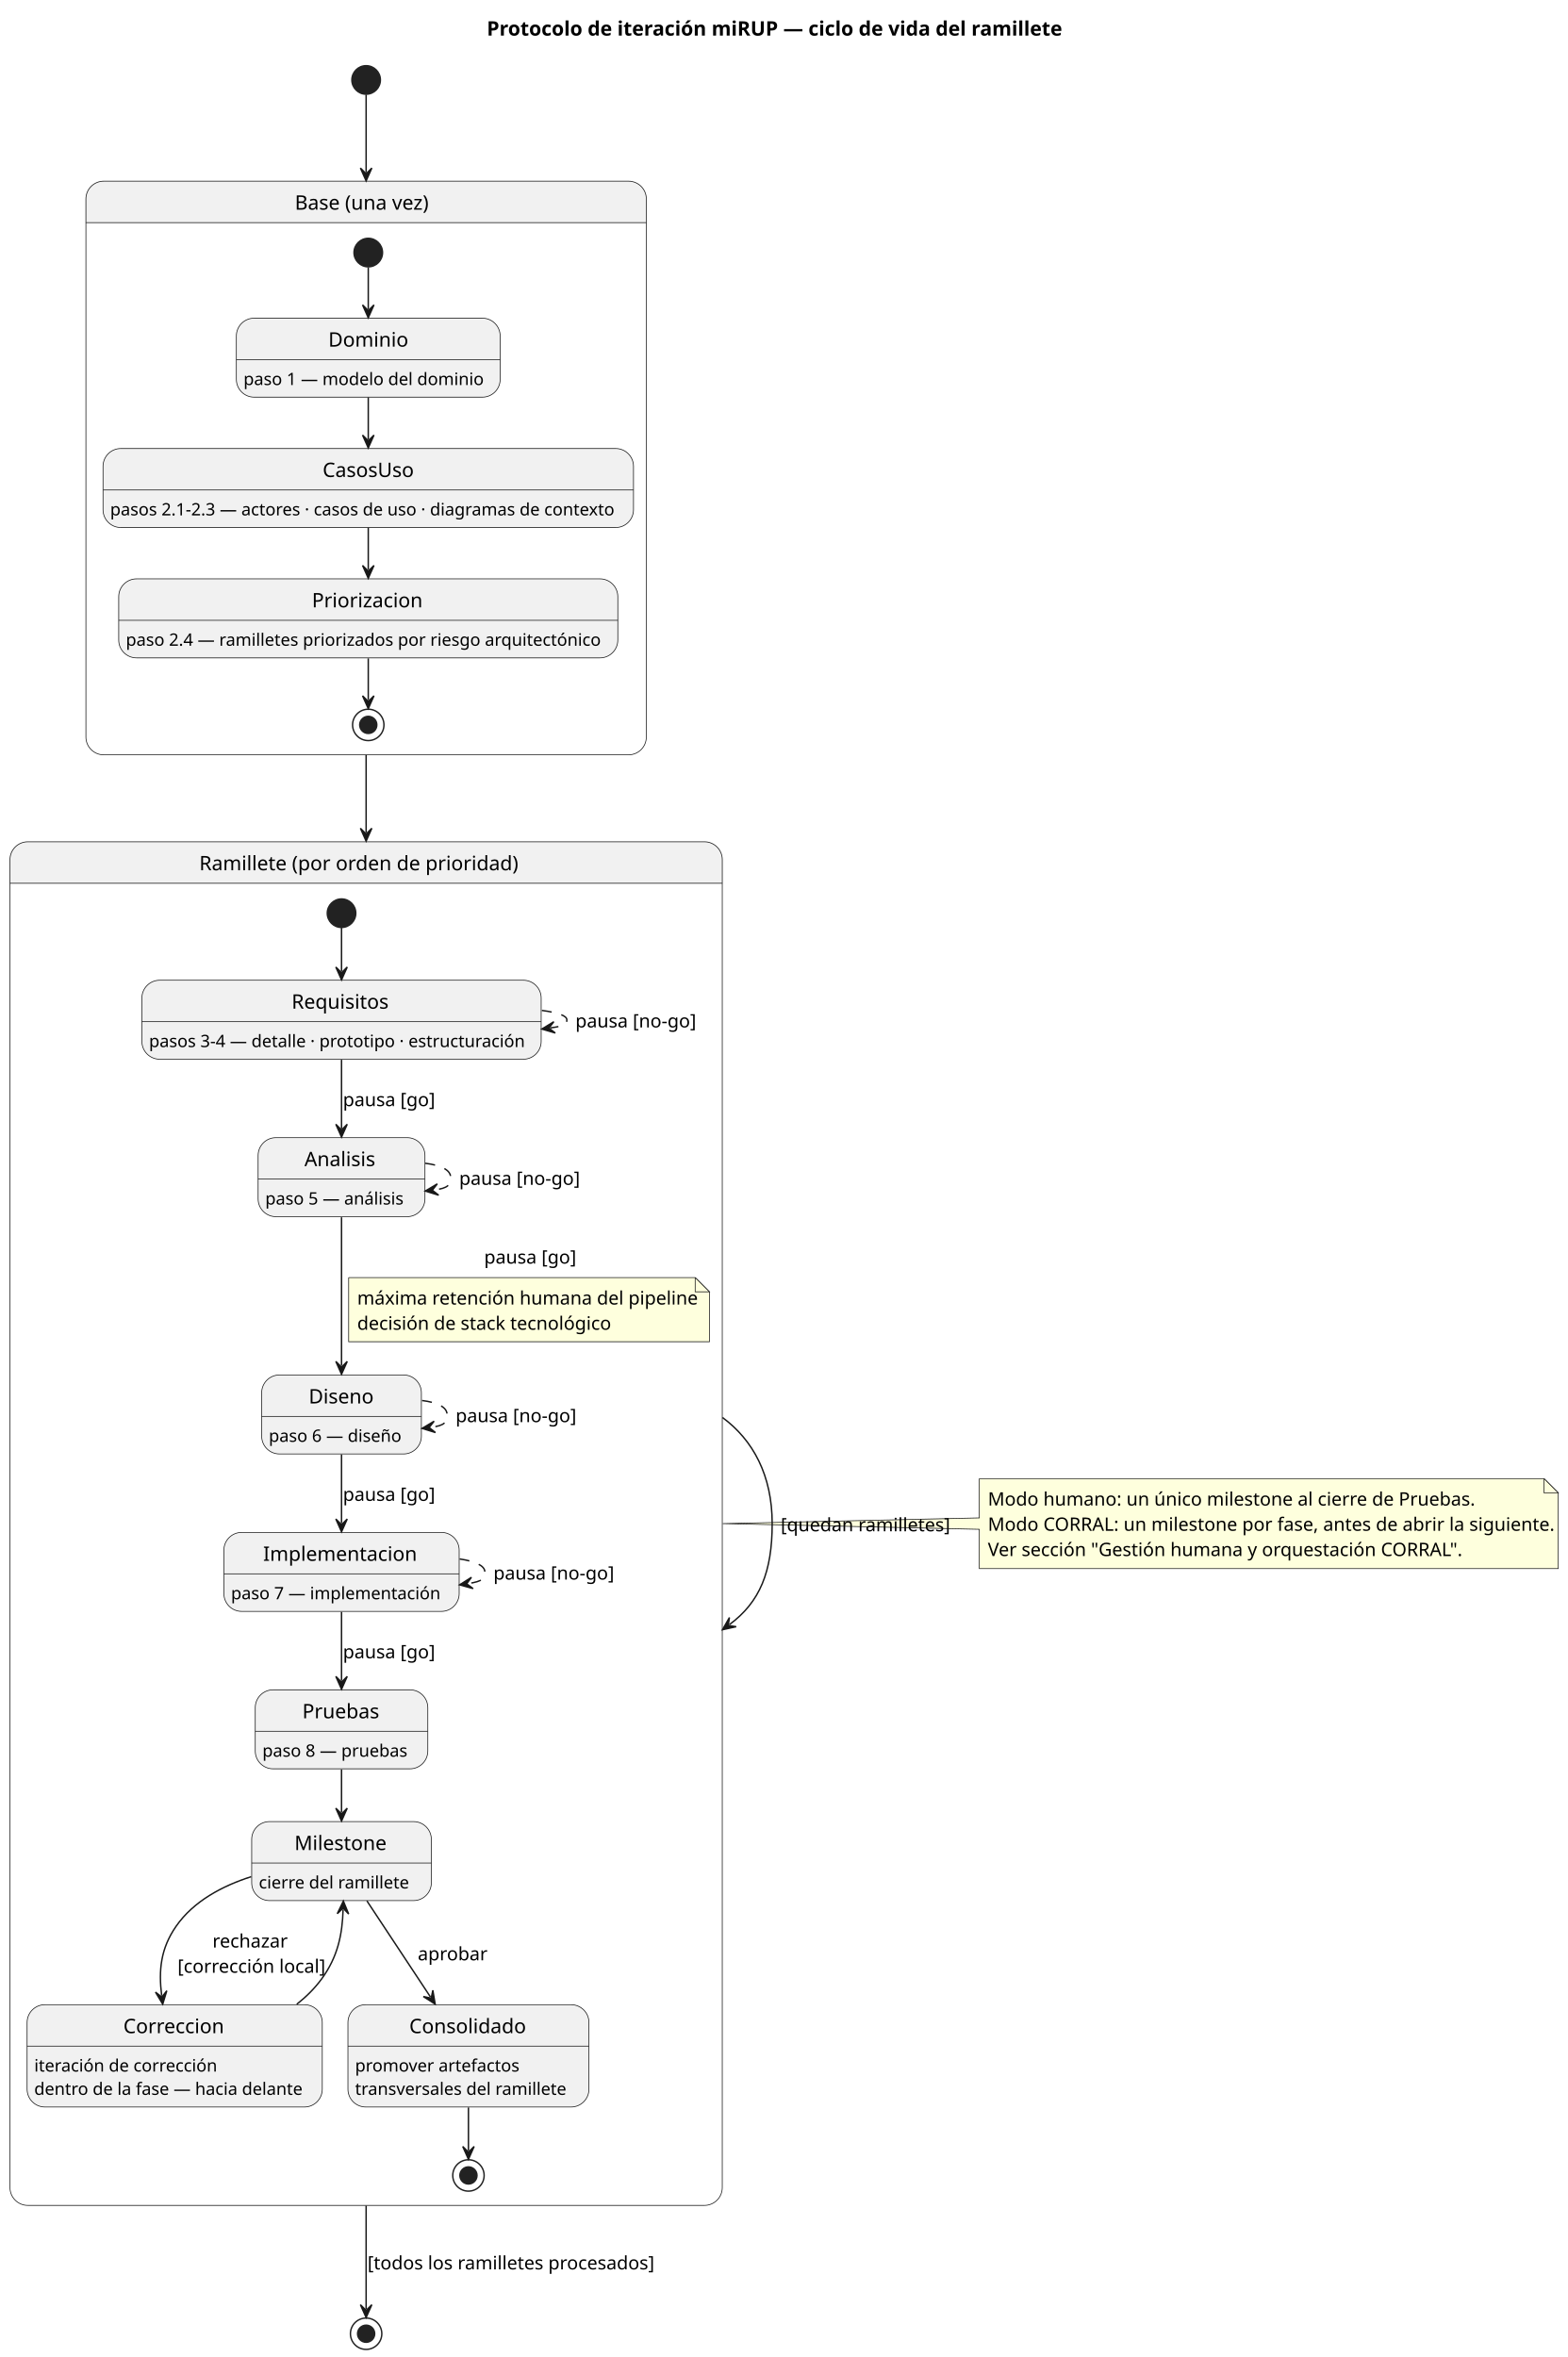
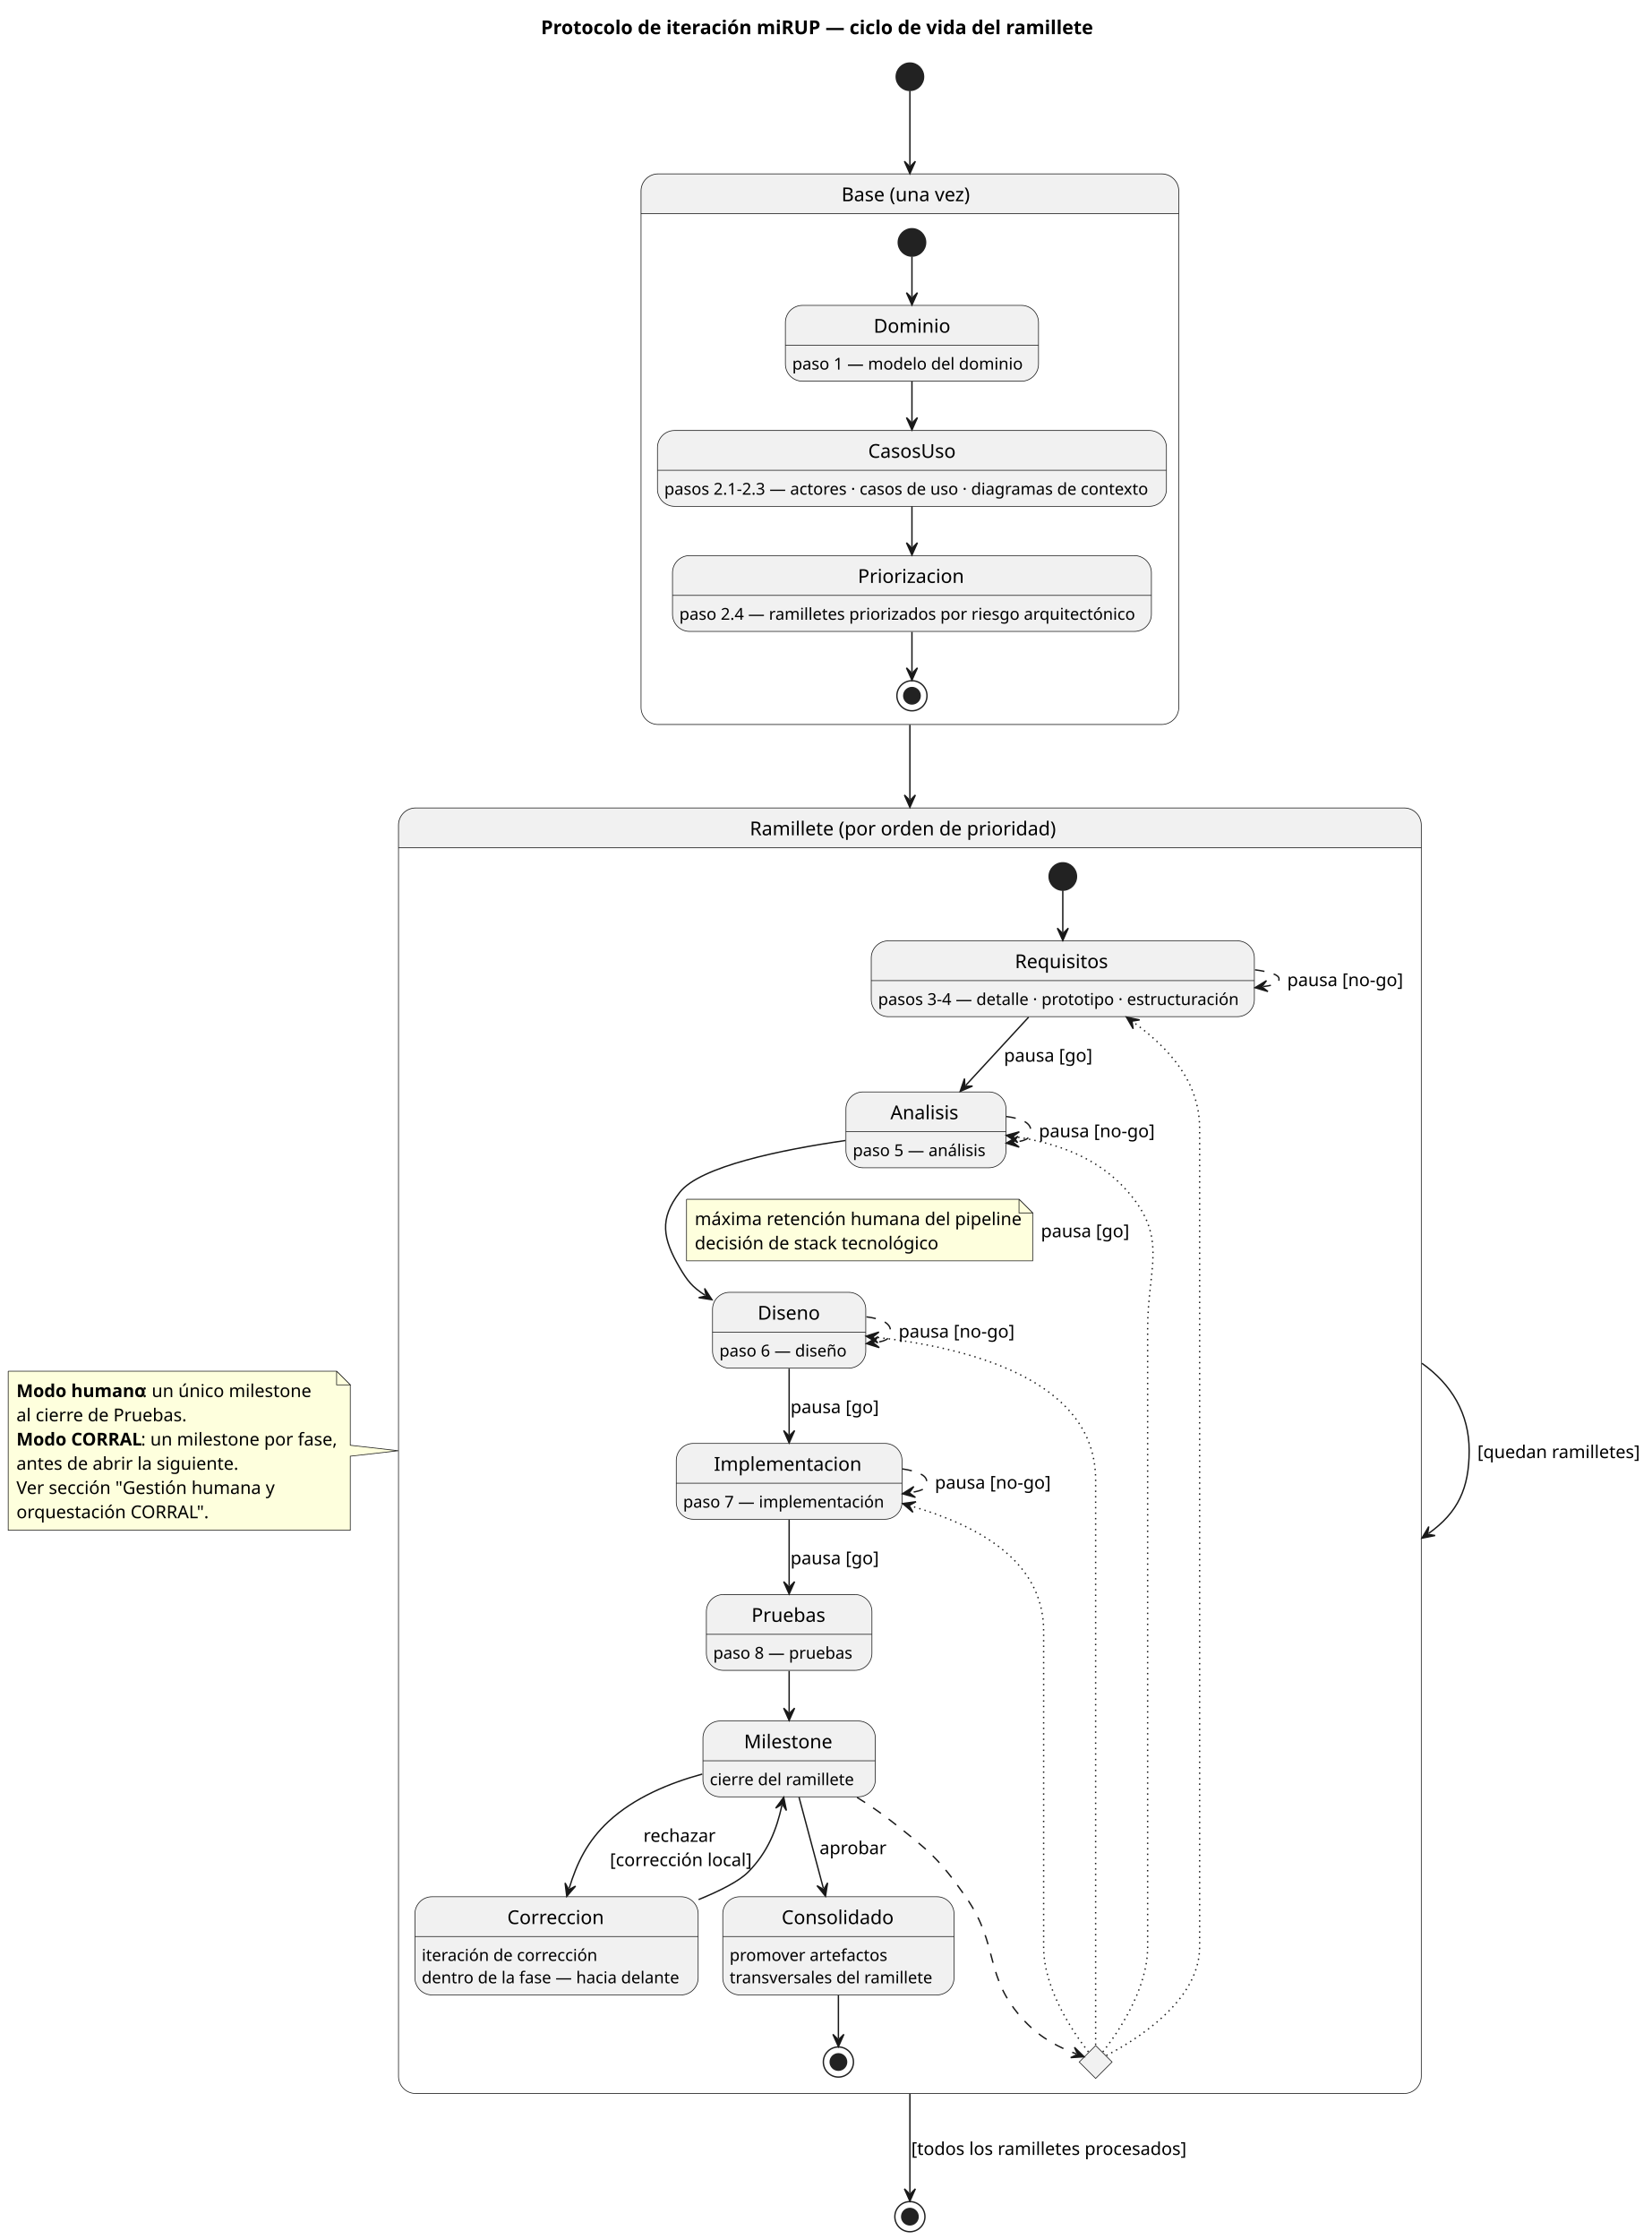
- <svg xmlns="http://www.w3.org/2000/svg" contentStyleType="text/css" height="1653px" preserveAspectRatio="none" style="width:1099px;height:1653px;background:#FFFFFF;" version="1.1" viewBox="0 0 1099 1653" width="1099px" zoomAndPan="magnify">
+ <svg xmlns="http://www.w3.org/2000/svg" contentStyleType="text/css" height="1636px" preserveAspectRatio="none" style="width:1207px;height:1636px;background:#FFFFFF;" version="1.1" viewBox="0 0 1207 1636" width="1207px" zoomAndPan="magnify">
  <defs />
  <g>
-     <text fill="#000000" font-family="sans-serif" font-size="14" font-weight="bold" lengthAdjust="spacing" textLength="403" x="341.375" y="24.966">Protocolo de iteración miRUP — ciclo de vida del ramillete</text>
-     <ellipse cx="256.75" cy="56.068" fill="#222222" rx="10" ry="10" style="stroke:#222222;stroke-width:1.0;" />
-     <path d="M72.75,127.068 L440.75,127.068 A12.5,12.5 0 0 1 453.25,139.568 L453.25,156.136 L60.25,156.136 L60.25,139.568 A12.5,12.5 0 0 1 72.75,127.068 " fill="#F1F1F1" style="stroke:#F1F1F1;stroke-width:1.0;" />
-     <rect fill="none" height="402.308" rx="12.5" ry="12.5" style="stroke:#181818;stroke-width:0.5;" width="393" x="60.25" y="127.068" />
-     <line style="stroke:#181818;stroke-width:0.5;" x1="60.25" x2="453.25" y1="156.136" y2="156.136" />
-     <text fill="#000000" font-family="sans-serif" font-size="14" lengthAdjust="spacing" textLength="100" x="206.75" y="147.034">Base  (una vez)</text>
-     <ellipse cx="258.25" cy="177.136" fill="#222222" rx="10" ry="10" style="stroke:#222222;stroke-width:1.0;" />
+     <text fill="#000000" font-family="sans-serif" font-size="14" font-weight="bold" lengthAdjust="spacing" textLength="403" x="395.375" y="24.966">Protocolo de iteración miRUP — ciclo de vida del ramillete</text>
+     <ellipse cx="665" cy="56.068" fill="#222222" rx="10" ry="10" style="stroke:#222222;stroke-width:1.0;" />
+     <path d="M481,127.068 L849,127.068 A12.5,12.5 0 0 1 861.5,139.568 L861.5,156.136 L468.5,156.136 L468.5,139.568 A12.5,12.5 0 0 1 481,127.068 " fill="#F1F1F1" style="stroke:#F1F1F1;stroke-width:1.0;" />
+     <rect fill="none" height="402.308" rx="12.5" ry="12.5" style="stroke:#181818;stroke-width:0.5;" width="393" x="468.5" y="127.068" />
+     <line style="stroke:#181818;stroke-width:0.5;" x1="468.5" x2="861.5" y1="156.136" y2="156.136" />
+     <text fill="#000000" font-family="sans-serif" font-size="14" lengthAdjust="spacing" textLength="100" x="615" y="147.034">Base  (una vez)</text>
+     <ellipse cx="666.5" cy="177.136" fill="#222222" rx="10" ry="10" style="stroke:#222222;stroke-width:1.0;" />
    <g id="Base.Dominio">
-       <rect fill="#F1F1F1" height="55.412" rx="12.5" ry="12.5" style="stroke:#181818;stroke-width:0.5;" width="185" x="165.75" y="223.136" />
-       <line style="stroke:#181818;stroke-width:0.5;" x1="165.75" x2="350.75" y1="252.204" y2="252.204" />
-       <text fill="#000000" font-family="sans-serif" font-size="14" lengthAdjust="spacing" textLength="56" x="230.25" y="243.102">Dominio</text>
-       <text fill="#000000" font-family="sans-serif" font-size="12" lengthAdjust="spacing" textLength="165" x="170.75" y="270.032">paso 1 — modelo del dominio</text>
+       <rect fill="#F1F1F1" height="55.412" rx="12.5" ry="12.5" style="stroke:#181818;stroke-width:0.5;" width="185" x="574" y="223.136" />
+       <line style="stroke:#181818;stroke-width:0.5;" x1="574" x2="759" y1="252.204" y2="252.204" />
+       <text fill="#000000" font-family="sans-serif" font-size="14" lengthAdjust="spacing" textLength="56" x="638.5" y="243.102">Dominio</text>
+       <text fill="#000000" font-family="sans-serif" font-size="12" lengthAdjust="spacing" textLength="165" x="579" y="270.032">paso 1 — modelo del dominio</text>
    </g>
    <g id="Base.CasosUso">
-       <rect fill="#F1F1F1" height="55.412" rx="12.5" ry="12.5" style="stroke:#181818;stroke-width:0.5;" width="372" x="72.25" y="314.556" />
-       <line style="stroke:#181818;stroke-width:0.5;" x1="72.25" x2="444.25" y1="343.624" y2="343.624" />
-       <text fill="#000000" font-family="sans-serif" font-size="14" lengthAdjust="spacing" textLength="64" x="226.25" y="334.522">CasosUso</text>
-       <text fill="#000000" font-family="sans-serif" font-size="12" lengthAdjust="spacing" textLength="352" x="77.25" y="361.452">pasos 2.1-2.3 — actores · casos de uso · diagramas de contexto</text>
+       <rect fill="#F1F1F1" height="55.412" rx="12.5" ry="12.5" style="stroke:#181818;stroke-width:0.5;" width="372" x="480.5" y="314.556" />
+       <line style="stroke:#181818;stroke-width:0.5;" x1="480.5" x2="852.5" y1="343.624" y2="343.624" />
+       <text fill="#000000" font-family="sans-serif" font-size="14" lengthAdjust="spacing" textLength="64" x="634.5" y="334.522">CasosUso</text>
+       <text fill="#000000" font-family="sans-serif" font-size="12" lengthAdjust="spacing" textLength="352" x="485.5" y="361.452">pasos 2.1-2.3 — actores · casos de uso · diagramas de contexto</text>
    </g>
    <g id="Base.Priorizacion">
-       <rect fill="#F1F1F1" height="55.412" rx="12.5" ry="12.5" style="stroke:#181818;stroke-width:0.5;" width="350" x="83.25" y="405.966" />
-       <line style="stroke:#181818;stroke-width:0.5;" x1="83.25" x2="433.25" y1="435.034" y2="435.034" />
-       <text fill="#000000" font-family="sans-serif" font-size="14" lengthAdjust="spacing" textLength="79" x="218.75" y="425.932">Priorizacion</text>
-       <text fill="#000000" font-family="sans-serif" font-size="12" lengthAdjust="spacing" textLength="330" x="88.25" y="452.862">paso 2.4 — ramilletes priorizados por riesgo arquitectónico</text>
-     </g>
-     <ellipse cx="258.25" cy="508.376" fill="none" rx="11" ry="11" style="stroke:#222222;stroke-width:1.0;" />
-     <ellipse cx="258.25" cy="508.376" fill="#222222" rx="6" ry="6" style="stroke:#222222;stroke-width:1.0;" />
+       <rect fill="#F1F1F1" height="55.412" rx="12.5" ry="12.5" style="stroke:#181818;stroke-width:0.5;" width="350" x="491.5" y="405.966" />
+       <line style="stroke:#181818;stroke-width:0.5;" x1="491.5" x2="841.5" y1="435.034" y2="435.034" />
+       <text fill="#000000" font-family="sans-serif" font-size="14" lengthAdjust="spacing" textLength="79" x="627" y="425.932">Priorizacion</text>
+       <text fill="#000000" font-family="sans-serif" font-size="12" lengthAdjust="spacing" textLength="330" x="496.5" y="452.862">paso 2.4 — ramilletes priorizados por riesgo arquitectónico</text>
+     </g>
+     <ellipse cx="666.5" cy="508.376" fill="none" rx="11" ry="11" style="stroke:#222222;stroke-width:1.0;" />
+     <ellipse cx="666.5" cy="508.376" fill="#222222" rx="6" ry="6" style="stroke:#222222;stroke-width:1.0;" />
    <g id="link_*start*Base_Dominio">
-       <path d="M258.25,187.516 C258.25,196.476 258.25,204.416 258.25,216.846 " fill="none" id="*start*Base-to-Dominio" style="stroke:#181818;stroke-width:1.0;" />
-       <polygon fill="#181818" points="258.25,222.846,262.25,213.846,258.25,217.846,254.25,213.846,258.25,222.846" style="stroke:#181818;stroke-width:1.0;" />
+       <path d="M666.5,187.516 C666.5,196.476 666.5,204.416 666.5,216.846 " fill="none" id="*start*Base-to-Dominio" style="stroke:#181818;stroke-width:1.0;" />
+       <polygon fill="#181818" points="666.5,222.846,670.5,213.846,666.5,217.846,662.5,213.846,666.5,222.846" style="stroke:#181818;stroke-width:1.0;" />
    </g>
    <g id="link_Dominio_CasosUso">
-       <path d="M258.25,278.676 C258.25,289.886 258.25,296.896 258.25,308.146 " fill="none" id="Dominio-to-CasosUso" style="stroke:#181818;stroke-width:1.0;" />
-       <polygon fill="#181818" points="258.25,314.146,262.25,305.146,258.25,309.146,254.25,305.146,258.25,314.146" style="stroke:#181818;stroke-width:1.0;" />
+       <path d="M666.5,278.676 C666.5,289.886 666.5,296.896 666.5,308.146 " fill="none" id="Dominio-to-CasosUso" style="stroke:#181818;stroke-width:1.0;" />
+       <polygon fill="#181818" points="666.5,314.146,670.5,305.146,666.5,309.146,662.5,305.146,666.5,314.146" style="stroke:#181818;stroke-width:1.0;" />
    </g>
    <g id="link_CasosUso_Priorizacion">
-       <path d="M258.25,370.086 C258.25,381.296 258.25,388.306 258.25,399.556 " fill="none" id="CasosUso-to-Priorizacion" style="stroke:#181818;stroke-width:1.0;" />
-       <polygon fill="#181818" points="258.25,405.556,262.25,396.556,258.25,400.556,254.25,396.556,258.25,405.556" style="stroke:#181818;stroke-width:1.0;" />
+       <path d="M666.5,370.086 C666.5,381.296 666.5,388.306 666.5,399.556 " fill="none" id="CasosUso-to-Priorizacion" style="stroke:#181818;stroke-width:1.0;" />
+       <polygon fill="#181818" points="666.5,405.556,670.5,396.556,666.5,400.556,662.5,396.556,666.5,405.556" style="stroke:#181818;stroke-width:1.0;" />
    </g>
    <g id="link_Priorizacion_*end*Base">
-       <path d="M258.25,461.746 C258.25,474.016 258.25,481.806 258.25,490.976 " fill="none" id="Priorizacion-to-*end*Base" style="stroke:#181818;stroke-width:1.0;" />
-       <polygon fill="#181818" points="258.25,496.976,262.25,487.976,258.25,491.976,254.25,487.976,258.25,496.976" style="stroke:#181818;stroke-width:1.0;" />
-     </g>
-     <path d="M19.5,590.378 L494,590.378 A12.5,12.5 0 0 1 506.5,602.878 L506.5,619.446 L7,619.446 L7,602.878 A12.5,12.5 0 0 1 19.5,590.378 " fill="#F1F1F1" style="stroke:#F1F1F1;stroke-width:1.0;" />
-     <rect fill="none" height="956.298" rx="12.5" ry="12.5" style="stroke:#181818;stroke-width:0.5;" width="499.5" x="7" y="590.378" />
-     <line style="stroke:#181818;stroke-width:0.5;" x1="7" x2="506.5" y1="619.446" y2="619.446" />
-     <text fill="#000000" font-family="sans-serif" font-size="14" lengthAdjust="spacing" textLength="234" x="139.75" y="610.344">Ramillete  (por orden de prioridad)</text>
-     <ellipse cx="239.5" cy="640.446" fill="#222222" rx="10" ry="10" style="stroke:#222222;stroke-width:1.0;" />
+       <path d="M666.5,461.746 C666.5,474.016 666.5,481.806 666.5,490.976 " fill="none" id="Priorizacion-to-*end*Base" style="stroke:#181818;stroke-width:1.0;" />
+       <polygon fill="#181818" points="666.5,496.976,670.5,487.976,666.5,491.976,662.5,487.976,666.5,496.976" style="stroke:#181818;stroke-width:1.0;" />
+     </g>
+     <path d="M303.75,590.378 L1026.25,590.378 A12.5,12.5 0 0 1 1038.75,602.878 L1038.75,619.446 L291.25,619.446 L291.25,602.878 A12.5,12.5 0 0 1 303.75,590.378 " fill="#F1F1F1" style="stroke:#F1F1F1;stroke-width:1.0;" />
+     <rect fill="none" height="939.298" rx="12.5" ry="12.5" style="stroke:#181818;stroke-width:0.5;" width="747.5" x="291.25" y="590.378" />
+     <line style="stroke:#181818;stroke-width:0.5;" x1="291.25" x2="1038.75" y1="619.446" y2="619.446" />
+     <text fill="#000000" font-family="sans-serif" font-size="14" lengthAdjust="spacing" textLength="234" x="548" y="610.344">Ramillete  (por orden de prioridad)</text>
+     <ellipse cx="776.75" cy="640.446" fill="#222222" rx="10" ry="10" style="stroke:#222222;stroke-width:1.0;" />
    <g id="Ramillete.Requisitos">
-       <rect fill="#F1F1F1" height="55.412" rx="12.5" ry="12.5" style="stroke:#181818;stroke-width:0.5;" width="280" x="99.5" y="687.446" />
-       <line style="stroke:#181818;stroke-width:0.5;" x1="99.5" x2="379.5" y1="716.514" y2="716.514" />
-       <text fill="#000000" font-family="sans-serif" font-size="14" lengthAdjust="spacing" textLength="70" x="204.5" y="707.412">Requisitos</text>
-       <text fill="#000000" font-family="sans-serif" font-size="12" lengthAdjust="spacing" textLength="260" x="104.5" y="734.342">pasos 3-4 — detalle · prototipo · estructuración</text>
+       <rect fill="#F1F1F1" height="55.412" rx="12.5" ry="12.5" style="stroke:#181818;stroke-width:0.5;" width="280" x="636.75" y="687.446" />
+       <line style="stroke:#181818;stroke-width:0.5;" x1="636.75" x2="916.75" y1="716.514" y2="716.514" />
+       <text fill="#000000" font-family="sans-serif" font-size="14" lengthAdjust="spacing" textLength="70" x="741.75" y="707.412">Requisitos</text>
+       <text fill="#000000" font-family="sans-serif" font-size="12" lengthAdjust="spacing" textLength="260" x="641.75" y="734.342">pasos 3-4 — detalle · prototipo · estructuración</text>
    </g>
    <g id="Ramillete.Analisis">
-       <rect fill="#F1F1F1" height="55.412" rx="12.5" ry="12.5" style="stroke:#181818;stroke-width:0.5;" width="117" x="181" y="797.856" />
-       <line style="stroke:#181818;stroke-width:0.5;" x1="181" x2="298" y1="826.924" y2="826.924" />
-       <text fill="#000000" font-family="sans-serif" font-size="14" lengthAdjust="spacing" textLength="52" x="213.5" y="817.822">Analisis</text>
-       <text fill="#000000" font-family="sans-serif" font-size="12" lengthAdjust="spacing" textLength="97" x="186" y="844.752">paso 5 — análisis</text>
+       <rect fill="#F1F1F1" height="55.412" rx="12.5" ry="12.5" style="stroke:#181818;stroke-width:0.5;" width="117" x="618.25" y="797.856" />
+       <line style="stroke:#181818;stroke-width:0.5;" x1="618.25" x2="735.25" y1="826.924" y2="826.924" />
+       <text fill="#000000" font-family="sans-serif" font-size="14" lengthAdjust="spacing" textLength="52" x="650.75" y="817.822">Analisis</text>
+       <text fill="#000000" font-family="sans-serif" font-size="12" lengthAdjust="spacing" textLength="97" x="623.25" y="844.752">paso 5 — análisis</text>
    </g>
    <g id="Ramillete.Diseno">
-       <rect fill="#F1F1F1" height="55.412" rx="12.5" ry="12.5" style="stroke:#181818;stroke-width:0.5;" width="112" x="183.5" y="964.276" />
-       <line style="stroke:#181818;stroke-width:0.5;" x1="183.5" x2="295.5" y1="993.344" y2="993.344" />
-       <text fill="#000000" font-family="sans-serif" font-size="14" lengthAdjust="spacing" textLength="46" x="216.5" y="984.242">Diseno</text>
-       <text fill="#000000" font-family="sans-serif" font-size="12" lengthAdjust="spacing" textLength="92" x="188.5" y="1011.172">paso 6 — diseño</text>
+       <rect fill="#F1F1F1" height="55.412" rx="12.5" ry="12.5" style="stroke:#181818;stroke-width:0.5;" width="112" x="520.75" y="944.276" />
+       <line style="stroke:#181818;stroke-width:0.5;" x1="520.75" x2="632.75" y1="973.344" y2="973.344" />
+       <text fill="#000000" font-family="sans-serif" font-size="14" lengthAdjust="spacing" textLength="46" x="553.75" y="964.242">Diseno</text>
+       <text fill="#000000" font-family="sans-serif" font-size="12" lengthAdjust="spacing" textLength="92" x="525.75" y="991.172">paso 6 — diseño</text>
    </g>
    <g id="Ramillete.Implementacion">
-       <rect fill="#F1F1F1" height="55.412" rx="12.5" ry="12.5" style="stroke:#181818;stroke-width:0.5;" width="165" x="157" y="1074.686" />
-       <line style="stroke:#181818;stroke-width:0.5;" x1="157" x2="322" y1="1103.754" y2="1103.754" />
-       <text fill="#000000" font-family="sans-serif" font-size="14" lengthAdjust="spacing" textLength="110" x="184.5" y="1094.652">Implementacion</text>
-       <text fill="#000000" font-family="sans-serif" font-size="12" lengthAdjust="spacing" textLength="145" x="162" y="1121.582">paso 7 — implementación</text>
+       <rect fill="#F1F1F1" height="55.412" rx="12.5" ry="12.5" style="stroke:#181818;stroke-width:0.5;" width="165" x="494.25" y="1054.686" />
+       <line style="stroke:#181818;stroke-width:0.5;" x1="494.25" x2="659.25" y1="1083.754" y2="1083.754" />
+       <text fill="#000000" font-family="sans-serif" font-size="14" lengthAdjust="spacing" textLength="110" x="521.75" y="1074.652">Implementacion</text>
+       <text fill="#000000" font-family="sans-serif" font-size="12" lengthAdjust="spacing" textLength="145" x="499.25" y="1101.582">paso 7 — implementación</text>
    </g>
    <g id="Ramillete.Pruebas">
-       <rect fill="#F1F1F1" height="55.412" rx="12.5" ry="12.5" style="stroke:#181818;stroke-width:0.5;" width="121" x="179" y="1185.096" />
-       <line style="stroke:#181818;stroke-width:0.5;" x1="179" x2="300" y1="1214.164" y2="1214.164" />
-       <text fill="#000000" font-family="sans-serif" font-size="14" lengthAdjust="spacing" textLength="55" x="212" y="1205.062">Pruebas</text>
-       <text fill="#000000" font-family="sans-serif" font-size="12" lengthAdjust="spacing" textLength="101" x="184" y="1231.992">paso 8 — pruebas</text>
+       <rect fill="#F1F1F1" height="55.412" rx="12.5" ry="12.5" style="stroke:#181818;stroke-width:0.5;" width="121" x="516.25" y="1165.096" />
+       <line style="stroke:#181818;stroke-width:0.5;" x1="516.25" x2="637.25" y1="1194.164" y2="1194.164" />
+       <text fill="#000000" font-family="sans-serif" font-size="14" lengthAdjust="spacing" textLength="55" x="549.25" y="1185.062">Pruebas</text>
+       <text fill="#000000" font-family="sans-serif" font-size="12" lengthAdjust="spacing" textLength="101" x="521.25" y="1211.992">paso 8 — pruebas</text>
    </g>
    <g id="Ramillete.Milestone">
-       <rect fill="#F1F1F1" height="55.412" rx="12.5" ry="12.5" style="stroke:#181818;stroke-width:0.5;" width="126" x="176.5" y="1277.506" />
-       <line style="stroke:#181818;stroke-width:0.5;" x1="176.5" x2="302.5" y1="1306.574" y2="1306.574" />
-       <text fill="#000000" font-family="sans-serif" font-size="14" lengthAdjust="spacing" textLength="66" x="206.5" y="1297.472">Milestone</text>
-       <text fill="#000000" font-family="sans-serif" font-size="12" lengthAdjust="spacing" textLength="106" x="181.5" y="1324.402">cierre del ramillete</text>
+       <rect fill="#F1F1F1" height="55.412" rx="12.5" ry="12.5" style="stroke:#181818;stroke-width:0.5;" width="126" x="513.75" y="1257.506" />
+       <line style="stroke:#181818;stroke-width:0.5;" x1="513.75" x2="639.75" y1="1286.574" y2="1286.574" />
+       <text fill="#000000" font-family="sans-serif" font-size="14" lengthAdjust="spacing" textLength="66" x="543.75" y="1277.472">Milestone</text>
+       <text fill="#000000" font-family="sans-serif" font-size="12" lengthAdjust="spacing" textLength="106" x="518.75" y="1304.402">cierre del ramillete</text>
    </g>
    <g id="Ramillete.Correccion">
-       <rect fill="#F1F1F1" height="71.756" rx="12.5" ry="12.5" style="stroke:#181818;stroke-width:0.5;" width="207" x="19" y="1405.916" />
-       <line style="stroke:#181818;stroke-width:0.5;" x1="19" x2="226" y1="1434.984" y2="1434.984" />
-       <text fill="#000000" font-family="sans-serif" font-size="14" lengthAdjust="spacing" textLength="72" x="86.5" y="1425.882">Correccion</text>
-       <text fill="#000000" font-family="sans-serif" font-size="12" lengthAdjust="spacing" textLength="128" x="24" y="1452.812">iteración de corrección</text>
-       <text fill="#000000" font-family="sans-serif" font-size="12" lengthAdjust="spacing" textLength="187" x="24" y="1469.156">dentro de la fase — hacia delante</text>
+       <rect fill="#F1F1F1" height="71.756" rx="12.5" ry="12.5" style="stroke:#181818;stroke-width:0.5;" width="207" x="303.25" y="1385.916" />
+       <line style="stroke:#181818;stroke-width:0.5;" x1="303.25" x2="510.25" y1="1414.984" y2="1414.984" />
+       <text fill="#000000" font-family="sans-serif" font-size="14" lengthAdjust="spacing" textLength="72" x="370.75" y="1405.882">Correccion</text>
+       <text fill="#000000" font-family="sans-serif" font-size="12" lengthAdjust="spacing" textLength="128" x="308.25" y="1432.812">iteración de corrección</text>
+       <text fill="#000000" font-family="sans-serif" font-size="12" lengthAdjust="spacing" textLength="187" x="308.25" y="1449.156">dentro de la fase — hacia delante</text>
    </g>
    <g id="Ramillete.Consolidado">
-       <rect fill="#F1F1F1" height="71.756" rx="12.5" ry="12.5" style="stroke:#181818;stroke-width:0.5;" width="169" x="244" y="1405.916" />
-       <line style="stroke:#181818;stroke-width:0.5;" x1="244" x2="413" y1="1434.984" y2="1434.984" />
-       <text fill="#000000" font-family="sans-serif" font-size="14" lengthAdjust="spacing" textLength="83" x="287" y="1425.882">Consolidado</text>
-       <text fill="#000000" font-family="sans-serif" font-size="12" lengthAdjust="spacing" textLength="115" x="249" y="1452.812">promover artefactos</text>
-       <text fill="#000000" font-family="sans-serif" font-size="12" lengthAdjust="spacing" textLength="149" x="249" y="1469.156">transversales del ramillete</text>
-     </g>
-     <ellipse cx="328.5" cy="1525.676" fill="none" rx="11" ry="11" style="stroke:#222222;stroke-width:1.0;" />
-     <ellipse cx="328.5" cy="1525.676" fill="#222222" rx="6" ry="6" style="stroke:#222222;stroke-width:1.0;" />
+       <rect fill="#F1F1F1" height="71.756" rx="12.5" ry="12.5" style="stroke:#181818;stroke-width:0.5;" width="169" x="528.25" y="1385.916" />
+       <line style="stroke:#181818;stroke-width:0.5;" x1="528.25" x2="697.25" y1="1414.984" y2="1414.984" />
+       <text fill="#000000" font-family="sans-serif" font-size="14" lengthAdjust="spacing" textLength="83" x="571.25" y="1405.882">Consolidado</text>
+       <text fill="#000000" font-family="sans-serif" font-size="12" lengthAdjust="spacing" textLength="115" x="533.25" y="1432.812">promover artefactos</text>
+       <text fill="#000000" font-family="sans-serif" font-size="12" lengthAdjust="spacing" textLength="149" x="533.25" y="1449.156">transversales del ramillete</text>
+     </g>
+     <ellipse cx="612.75" cy="1506.676" fill="none" rx="11" ry="11" style="stroke:#222222;stroke-width:1.0;" />
+     <ellipse cx="612.75" cy="1506.676" fill="#222222" rx="6" ry="6" style="stroke:#222222;stroke-width:1.0;" />
+     <g id="elem_Reset">
+       <polygon fill="#F1F1F1" points="800.75,1494.676,812.75,1506.676,800.75,1518.676,788.75,1506.676,800.75,1494.676" style="stroke:#181818;stroke-width:0.5;" />
+     </g>
    <g id="link_*start*Ramillete_Requisitos">
-       <path d="M239.5,650.656 C239.5,659.826 239.5,668.356 239.5,681.196 " fill="none" id="*start*Ramillete-to-Requisitos" style="stroke:#181818;stroke-width:1.0;" />
-       <polygon fill="#181818" points="239.5,687.196,243.5,678.196,239.5,682.196,235.5,678.196,239.5,687.196" style="stroke:#181818;stroke-width:1.0;" />
+       <path d="M776.75,650.656 C776.75,659.826 776.75,668.356 776.75,681.196 " fill="none" id="*start*Ramillete-to-Requisitos" style="stroke:#181818;stroke-width:1.0;" />
+       <polygon fill="#181818" points="776.75,687.196,780.75,678.196,776.75,682.196,772.75,678.196,776.75,687.196" style="stroke:#181818;stroke-width:1.0;" />
    </g>
    <g id="link_Requisitos_Requisitos">
-       <path d="M379.97,708.626 C390.81,710.066 397.5,712.246 397.5,715.156 C397.5,718.066 396.758,719.456 385.918,720.896 " fill="none" id="Requisitos-to-Requisitos" style="stroke:#181818;stroke-width:1.0;stroke-dasharray:7.0,7.0;" />
-       <polygon fill="#181818" points="379.97,721.686,389.418,724.466,384.926,721.027,388.365,716.535,379.97,721.686" style="stroke:#181818;stroke-width:1.0;" />
-       <text fill="#000000" font-family="sans-serif" font-size="13" lengthAdjust="spacing" textLength="83" x="403.5" y="720.553">pausa [no-go]</text>
+       <path d="M917.22,708.626 C928.06,710.066 934.75,712.246 934.75,715.156 C934.75,718.066 934.008,719.456 923.168,720.896 " fill="none" id="Requisitos-to-Requisitos" style="stroke:#181818;stroke-width:1.0;stroke-dasharray:7.0,7.0;" />
+       <polygon fill="#181818" points="917.22,721.686,926.668,724.466,922.177,721.027,925.615,716.535,917.22,721.686" style="stroke:#181818;stroke-width:1.0;" />
+       <text fill="#000000" font-family="sans-serif" font-size="13" lengthAdjust="spacing" textLength="83" x="940.75" y="720.553">pausa [no-go]</text>
    </g>
    <g id="link_Requisitos_Analisis">
-       <path d="M239.5,743.226 C239.5,759.786 239.5,774.896 239.5,791.456 " fill="none" id="Requisitos-to-Analisis" style="stroke:#181818;stroke-width:1.0;" />
-       <polygon fill="#181818" points="239.5,797.456,243.5,788.456,239.5,792.456,235.5,788.456,239.5,797.456" style="stroke:#181818;stroke-width:1.0;" />
-       <text fill="#000000" font-family="sans-serif" font-size="13" lengthAdjust="spacing" textLength="63" x="240.5" y="775.753">pausa [go]</text>
+       <path d="M751.77,743.226 C736.5,759.786 721.099,776.486 705.819,793.046 " fill="none" id="Requisitos-to-Analisis" style="stroke:#181818;stroke-width:1.0;" />
+       <polygon fill="#181818" points="701.75,797.456,710.793,793.554,705.141,793.781,704.913,788.129,701.75,797.456" style="stroke:#181818;stroke-width:1.0;" />
+       <text fill="#000000" font-family="sans-serif" font-size="13" lengthAdjust="spacing" textLength="63" x="733.74" y="775.753">pausa [go]</text>
    </g>
    <g id="link_Analisis_Analisis">
-       <path d="M298.2,815.826 C308.68,817.086 316,820.336 316,825.566 C316,830.796 314.637,833.33 304.157,834.59 " fill="none" id="Analisis-to-Analisis" style="stroke:#181818;stroke-width:1.0;stroke-dasharray:7.0,7.0;" />
-       <polygon fill="#181818" points="298.2,835.306,307.613,838.203,303.164,834.709,306.658,830.26,298.2,835.306" style="stroke:#181818;stroke-width:1.0;" />
-       <text fill="#000000" font-family="sans-serif" font-size="13" lengthAdjust="spacing" textLength="83" x="322" y="830.963">pausa [no-go]</text>
+       <path d="M735.45,815.826 C745.93,817.086 753.25,820.336 753.25,825.566 C753.25,830.796 751.887,833.33 741.407,834.59 " fill="none" id="Analisis-to-Analisis" style="stroke:#181818;stroke-width:1.0;stroke-dasharray:7.0,7.0;" />
+       <polygon fill="#181818" points="735.45,835.306,744.863,838.203,740.414,834.709,743.908,830.26,735.45,835.306" style="stroke:#181818;stroke-width:1.0;" />
+       <text fill="#000000" font-family="sans-serif" font-size="13" lengthAdjust="spacing" textLength="83" x="759.25" y="830.963">pausa [no-go]</text>
    </g>
    <g id="link_Analisis_Diseno">
-       <path d="M239.5,853.716 C239.5,884.176 239.5,927.306 239.5,957.786 " fill="none" id="Analisis-to-Diseno" style="stroke:#181818;stroke-width:1.0;" />
-       <polygon fill="#181818" points="239.5,963.786,243.5,954.786,239.5,958.786,235.5,954.786,239.5,963.786" style="stroke:#181818;stroke-width:1.0;" />
-       <text fill="#000000" font-family="sans-serif" font-size="13" lengthAdjust="spacing" textLength="63" x="339.5" y="886.173">pausa [go]</text>
-       <path d="M244.5,895.982 L244.5,940.982 L497.5,940.982 L497.5,905.982 L487.5,895.982 L244.5,895.982 " fill="#FEFFDD" style="stroke:#181818;stroke-width:0.5;" />
-       <path d="M487.5,895.982 L487.5,905.982 L497.5,905.982 L487.5,895.982 " fill="#FEFFDD" style="stroke:#181818;stroke-width:0.5;" />
-       <text fill="#000000" font-family="sans-serif" font-size="13" lengthAdjust="spacing" textLength="232" x="250.5" y="914.879">máxima retención humana del pipeline</text>
-       <text fill="#000000" font-family="sans-serif" font-size="13" lengthAdjust="spacing" textLength="174" x="250.5" y="932.585">decisión de stack tecnológico</text>
+       <path d="M617.84,833.356 C571.26,840.086 511.68,852.186 496.75,871.276 C481.69,890.526 484.38,905.186 496.75,926.276 C502.39,935.876 505.885,940.313 515.315,946.423 " fill="none" id="Analisis-to-Diseno" style="stroke:#181818;stroke-width:1.0;" />
+       <polygon fill="#181818" points="520.35,949.686,514.972,941.435,516.154,946.967,510.622,948.149,520.35,949.686" style="stroke:#181818;stroke-width:1.0;" />
+       <path d="M501.75,876.276 L501.75,921.276 L754.75,921.276 L754.75,886.276 L744.75,876.276 L501.75,876.276 " fill="#FEFFDD" style="stroke:#181818;stroke-width:0.5;" />
+       <path d="M744.75,876.276 L744.75,886.276 L754.75,886.276 L744.75,876.276 " fill="#FEFFDD" style="stroke:#181818;stroke-width:0.5;" />
+       <text fill="#000000" font-family="sans-serif" font-size="13" lengthAdjust="spacing" textLength="232" x="507.75" y="895.173">máxima retención humana del pipeline</text>
+       <text fill="#000000" font-family="sans-serif" font-size="13" lengthAdjust="spacing" textLength="174" x="507.75" y="912.879">decisión de stack tecnológico</text>
+       <text fill="#000000" font-family="sans-serif" font-size="13" lengthAdjust="spacing" textLength="63" x="760.75" y="904.026">pausa [go]</text>
    </g>
    <g id="link_Diseno_Diseno">
-       <path d="M295.96,982.196 C306.27,983.436 313.5,986.696 313.5,991.976 C313.5,997.256 312.228,999.815 301.918,1001.045 " fill="none" id="Diseno-to-Diseno" style="stroke:#181818;stroke-width:1.0;stroke-dasharray:7.0,7.0;" />
-       <polygon fill="#181818" points="295.96,1001.756,305.37,1004.662,300.925,1001.163,304.423,996.718,295.96,1001.756" style="stroke:#181818;stroke-width:1.0;" />
-       <text fill="#000000" font-family="sans-serif" font-size="13" lengthAdjust="spacing" textLength="83" x="319.5" y="997.373">pausa [no-go]</text>
+       <path d="M633.21,962.196 C643.52,963.436 650.75,966.696 650.75,971.976 C650.75,977.266 649.478,979.815 639.168,981.045 " fill="none" id="Diseno-to-Diseno" style="stroke:#181818;stroke-width:1.0;stroke-dasharray:7.0,7.0;" />
+       <polygon fill="#181818" points="633.21,981.756,642.62,984.662,638.175,981.163,641.673,976.718,633.21,981.756" style="stroke:#181818;stroke-width:1.0;" />
+       <text fill="#000000" font-family="sans-serif" font-size="13" lengthAdjust="spacing" textLength="83" x="656.75" y="977.373">pausa [no-go]</text>
    </g>
    <g id="link_Diseno_Implementacion">
-       <path d="M239.5,1020.056 C239.5,1036.616 239.5,1051.716 239.5,1068.286 " fill="none" id="Diseno-to-Implementacion" style="stroke:#181818;stroke-width:1.0;" />
-       <polygon fill="#181818" points="239.5,1074.286,243.5,1065.286,239.5,1069.286,235.5,1065.286,239.5,1074.286" style="stroke:#181818;stroke-width:1.0;" />
-       <text fill="#000000" font-family="sans-serif" font-size="13" lengthAdjust="spacing" textLength="63" x="240.5" y="1052.583">pausa [go]</text>
+       <path d="M576.75,1000.056 C576.75,1016.616 576.75,1031.716 576.75,1048.286 " fill="none" id="Diseno-to-Implementacion" style="stroke:#181818;stroke-width:1.0;" />
+       <polygon fill="#181818" points="576.75,1054.286,580.75,1045.286,576.75,1049.286,572.75,1045.286,576.75,1054.286" style="stroke:#181818;stroke-width:1.0;" />
+       <text fill="#000000" font-family="sans-serif" font-size="13" lengthAdjust="spacing" textLength="63" x="577.75" y="1032.583">pausa [go]</text>
    </g>
    <g id="link_Implementacion_Implementacion">
-       <path d="M322.3,1093.316 C332.96,1094.896 340,1097.916 340,1102.386 C340,1106.866 338.895,1109.006 328.235,1110.586 " fill="none" id="Implementacion-to-Implementacion" style="stroke:#181818;stroke-width:1.0;stroke-dasharray:7.0,7.0;" />
-       <polygon fill="#181818" points="322.3,1111.466,331.789,1114.103,327.246,1110.733,330.616,1106.189,322.3,1111.466" style="stroke:#181818;stroke-width:1.0;" />
-       <text fill="#000000" font-family="sans-serif" font-size="13" lengthAdjust="spacing" textLength="83" x="346" y="1107.783">pausa [no-go]</text>
+       <path d="M659.55,1073.316 C670.21,1074.896 677.25,1077.916 677.25,1082.386 C677.25,1086.866 676.145,1089.006 665.485,1090.586 " fill="none" id="Implementacion-to-Implementacion" style="stroke:#181818;stroke-width:1.0;stroke-dasharray:7.0,7.0;" />
+       <polygon fill="#181818" points="659.55,1091.466,669.039,1094.103,664.496,1090.733,667.866,1086.189,659.55,1091.466" style="stroke:#181818;stroke-width:1.0;" />
+       <text fill="#000000" font-family="sans-serif" font-size="13" lengthAdjust="spacing" textLength="83" x="683.25" y="1087.783">pausa [no-go]</text>
    </g>
    <g id="link_Implementacion_Pruebas">
-       <path d="M239.5,1130.466 C239.5,1147.026 239.5,1162.136 239.5,1178.696 " fill="none" id="Implementacion-to-Pruebas" style="stroke:#181818;stroke-width:1.0;" />
-       <polygon fill="#181818" points="239.5,1184.696,243.5,1175.696,239.5,1179.696,235.5,1175.696,239.5,1184.696" style="stroke:#181818;stroke-width:1.0;" />
-       <text fill="#000000" font-family="sans-serif" font-size="13" lengthAdjust="spacing" textLength="63" x="240.5" y="1162.993">pausa [go]</text>
+       <path d="M576.75,1110.466 C576.75,1127.026 576.75,1142.136 576.75,1158.696 " fill="none" id="Implementacion-to-Pruebas" style="stroke:#181818;stroke-width:1.0;" />
+       <polygon fill="#181818" points="576.75,1164.696,580.75,1155.696,576.75,1159.696,572.75,1155.696,576.75,1164.696" style="stroke:#181818;stroke-width:1.0;" />
+       <text fill="#000000" font-family="sans-serif" font-size="13" lengthAdjust="spacing" textLength="63" x="577.75" y="1142.993">pausa [go]</text>
    </g>
    <g id="link_Pruebas_Milestone">
-       <path d="M239.5,1240.926 C239.5,1252.376 239.5,1259.666 239.5,1271.106 " fill="none" id="Pruebas-to-Milestone" style="stroke:#181818;stroke-width:1.0;" />
-       <polygon fill="#181818" points="239.5,1277.106,243.5,1268.106,239.5,1272.106,235.5,1268.106,239.5,1277.106" style="stroke:#181818;stroke-width:1.0;" />
+       <path d="M576.75,1220.926 C576.75,1232.376 576.75,1239.666 576.75,1251.106 " fill="none" id="Pruebas-to-Milestone" style="stroke:#181818;stroke-width:1.0;" />
+       <polygon fill="#181818" points="576.75,1257.106,580.75,1248.106,576.75,1252.106,572.75,1248.106,576.75,1257.106" style="stroke:#181818;stroke-width:1.0;" />
    </g>
    <g id="link_Milestone_Correccion">
-       <path d="M176.18,1316.136 C156,1322.596 135.75,1333.286 123.5,1350.916 C112.64,1366.556 111.163,1381.751 113.373,1399.601 " fill="none" id="Milestone-to-Correccion" style="stroke:#181818;stroke-width:1.0;" />
-       <polygon fill="#181818" points="114.11,1405.556,116.974,1396.132,113.496,1400.594,109.034,1397.116,114.11,1405.556" style="stroke:#181818;stroke-width:1.0;" />
-       <text fill="#000000" font-family="sans-serif" font-size="13" lengthAdjust="spacing" textLength="51" x="149" y="1365.813">rechazar</text>
-       <text fill="#000000" font-family="sans-serif" font-size="13" lengthAdjust="spacing" textLength="100" x="124.5" y="1383.519">[corrección local]</text>
+       <path d="M513.25,1296.296 C489.4,1302.796 463.54,1313.466 444.75,1330.916 C429.24,1345.336 421.542,1361.351 415.962,1379.861 " fill="none" id="Milestone-to-Correccion" style="stroke:#181818;stroke-width:1.0;" />
+       <polygon fill="#181818" points="414.23,1385.606,420.657,1378.143,415.673,1380.819,412.998,1375.834,414.23,1385.606" style="stroke:#181818;stroke-width:1.0;" />
+       <text fill="#000000" font-family="sans-serif" font-size="13" lengthAdjust="spacing" textLength="51" x="470.25" y="1345.813">rechazar</text>
+       <text fill="#000000" font-family="sans-serif" font-size="13" lengthAdjust="spacing" textLength="100" x="445.75" y="1363.519">[corrección local]</text>
    </g>
    <g id="link_Milestone_Consolidado">
-       <path d="M257.3,1333.126 C271.04,1353.916 286.882,1377.85 301.852,1400.5 " fill="none" id="Milestone-to-Consolidado" style="stroke:#181818;stroke-width:1.0;" />
-       <polygon fill="#181818" points="305.16,1405.506,303.535,1395.792,302.403,1401.335,296.861,1400.203,305.16,1405.506" style="stroke:#181818;stroke-width:1.0;" />
-       <text fill="#000000" font-family="sans-serif" font-size="13" lengthAdjust="spacing" textLength="48" x="292.97" y="1374.813">aprobar</text>
+       <path d="M583.95,1313.126 C589.51,1333.916 595.699,1357.06 601.759,1379.71 " fill="none" id="Milestone-to-Consolidado" style="stroke:#181818;stroke-width:1.0;" />
+       <polygon fill="#181818" points="603.31,1385.506,604.848,1375.778,602.018,1380.676,597.12,1377.845,603.31,1385.506" style="stroke:#181818;stroke-width:1.0;" />
+       <text fill="#000000" font-family="sans-serif" font-size="13" lengthAdjust="spacing" textLength="48" x="598.97" y="1354.813">aprobar</text>
    </g>
    <g id="link_Correccion_Milestone">
-       <path d="M208.1,1405.616 C214.67,1400.436 220.62,1394.566 225.5,1387.916 C237,1372.256 240.078,1356.393 240.598,1339.223 " fill="none" id="Correccion-to-Milestone" style="stroke:#181818;stroke-width:1.0;" />
-       <polygon fill="#181818" points="240.78,1333.226,236.509,1342.101,240.629,1338.224,244.506,1342.343,240.78,1333.226" style="stroke:#181818;stroke-width:1.0;" />
+       <path d="M510.59,1387.986 C526.79,1381.356 540.3,1374.426 546.75,1367.916 C561.32,1353.216 567.599,1336.705 571.479,1319.095 " fill="none" id="Correccion-to-Milestone" style="stroke:#181818;stroke-width:1.0;" />
+       <polygon fill="#181818" points="572.77,1313.236,566.927,1321.164,571.694,1318.119,574.74,1322.886,572.77,1313.236" style="stroke:#181818;stroke-width:1.0;" />
    </g>
    <g id="link_Consolidado_*end*Ramillete">
-       <path d="M328.5,1477.996 C328.5,1491.176 328.5,1499.156 328.5,1508.346 " fill="none" id="Consolidado-to-*end*Ramillete" style="stroke:#181818;stroke-width:1.0;" />
-       <polygon fill="#181818" points="328.5,1514.346,332.5,1505.346,328.5,1509.346,324.5,1505.346,328.5,1514.346" style="stroke:#181818;stroke-width:1.0;" />
-     </g>
-     <ellipse cx="256.75" cy="1636.678" fill="none" rx="11" ry="11" style="stroke:#222222;stroke-width:1.0;" />
-     <ellipse cx="256.75" cy="1636.678" fill="#222222" rx="6" ry="6" style="stroke:#222222;stroke-width:1.0;" />
-     <g id="elem_GMN43">
-       <path d="M686.75,1036.968 L686.75,1064.528 L506.8,1068.528 L686.75,1072.528 L686.75,1100.086 A0,0 0 0 0 686.75,1100.086 L1092.75,1100.086 A0,0 0 0 0 1092.75,1100.086 L1092.75,1046.968 L1082.75,1036.968 L686.75,1036.968 A0,0 0 0 0 686.75,1036.968 " fill="#FEFFDD" style="stroke:#181818;stroke-width:0.5;" />
-       <path d="M1082.75,1036.968 L1082.75,1046.968 L1092.75,1046.968 L1082.75,1036.968 " fill="#FEFFDD" style="stroke:#181818;stroke-width:0.5;" />
-       <text fill="#000000" font-family="sans-serif" font-size="13" lengthAdjust="spacing" textLength="332" x="692.75" y="1055.865">Modo humano: un único milestone al cierre de Pruebas.</text>
-       <text fill="#000000" font-family="sans-serif" font-size="13" lengthAdjust="spacing" textLength="385" x="692.75" y="1073.571">Modo CORRAL: un milestone por fase, antes de abrir la siguiente.</text>
-       <text fill="#000000" font-family="sans-serif" font-size="13" lengthAdjust="spacing" textLength="326" x="692.75" y="1091.277">Ver sección "Gestión humana y orquestación CORRAL".</text>
+       <path d="M612.75,1457.946 C612.75,1471.536 612.75,1480.046 612.75,1489.456 " fill="none" id="Consolidado-to-*end*Ramillete" style="stroke:#181818;stroke-width:1.0;" />
+       <polygon fill="#181818" points="612.75,1495.456,616.75,1486.456,612.75,1490.456,608.75,1486.456,612.75,1495.456" style="stroke:#181818;stroke-width:1.0;" />
+     </g>
+     <g id="link_Milestone_Reset">
+       <path d="M626.37,1313.326 C635.09,1318.776 643.88,1324.736 651.75,1330.916 C678.69,1352.086 686.14,1357.826 705.75,1385.916 C731.3,1422.526 718.25,1444.086 748.75,1476.676 C761.18,1489.956 775.474,1496.602 786.704,1500.762 " fill="none" id="Milestone-to-Reset" style="stroke:#181818;stroke-width:1.0;stroke-dasharray:7.0,7.0;" />
+       <polygon fill="#181818" points="792.33,1502.846,785.28,1495.969,787.641,1501.109,782.501,1503.47,792.33,1502.846" style="stroke:#181818;stroke-width:1.0;" />
+     </g>
+     <g id="link_Reset_Requisitos">
+       <path d="M808.6,1501.886 C828.01,1491.886 876.75,1462.816 876.75,1422.796 C876.75,824.566 876.75,824.566 876.75,824.566 C876.75,790.256 854.203,765.684 828.093,746.704 " fill="none" id="Reset-to-Requisitos" style="stroke:#181818;stroke-width:1.0;stroke-dasharray:1.0,3.0;" />
+       <polygon fill="#181818" points="823.24,743.176,828.168,751.703,827.284,746.116,832.872,745.232,823.24,743.176" style="stroke:#181818;stroke-width:1.0;" />
+     </g>
+     <g id="link_Reset_Analisis">
+       <path d="M806.03,1499.266 C816.48,1485.926 838.75,1453.826 838.75,1422.796 C838.75,970.976 838.75,970.976 838.75,970.976 C838.75,926.226 853.87,905.256 824.75,871.276 C802.74,845.586 772.48,835.268 741.39,830.488 " fill="none" id="Reset-to-Analisis" style="stroke:#181818;stroke-width:1.0;stroke-dasharray:1.0,3.0;" />
+       <polygon fill="#181818" points="735.46,829.576,743.748,834.897,740.402,830.336,744.963,826.99,735.46,829.576" style="stroke:#181818;stroke-width:1.0;" />
+     </g>
+     <g id="link_Reset_Diseno">
+       <path d="M800.75,1494.146 C800.75,1478.136 800.75,1448.266 800.75,1422.796 C800.75,1081.386 800.75,1081.386 800.75,1081.386 C800.75,1006.966 705.304,984.274 638.954,976.954 " fill="none" id="Reset-to-Diseno" style="stroke:#181818;stroke-width:1.0;stroke-dasharray:1.0,3.0;" />
+       <polygon fill="#181818" points="632.99,976.296,641.497,981.259,637.96,976.844,642.374,973.307,632.99,976.296" style="stroke:#181818;stroke-width:1.0;" />
+     </g>
+     <g id="link_Reset_Implementacion">
+       <path d="M795.47,1499.266 C785.02,1485.926 762.75,1453.826 762.75,1422.796 C762.75,1191.806 762.75,1191.806 762.75,1191.806 C762.75,1140.506 715.051,1114.722 665.451,1100.292 " fill="none" id="Reset-to-Implementacion" style="stroke:#181818;stroke-width:1.0;stroke-dasharray:1.0,3.0;" />
+       <polygon fill="#181818" points="659.69,1098.616,667.214,1104.971,664.491,1100.013,669.449,1097.289,659.69,1098.616" style="stroke:#181818;stroke-width:1.0;" />
+     </g>
+     <ellipse cx="665" cy="1619.678" fill="none" rx="11" ry="11" style="stroke:#222222;stroke-width:1.0;" />
+     <ellipse cx="665" cy="1619.678" fill="#222222" rx="6" ry="6" style="stroke:#222222;stroke-width:1.0;" />
+     <g id="elem_GMN49">
+       <path d="M6,1001.908 L6,1118.144 A0,0 0 0 0 6,1118.144 L256,1118.144 A0,0 0 0 0 256,1118.144 L256,1064.028 L291.13,1060.028 L256,1056.028 L256,1011.908 L246,1001.908 L6,1001.908 A0,0 0 0 0 6,1001.908 " fill="#FEFFDD" style="stroke:#181818;stroke-width:0.5;" />
+       <path d="M246,1001.908 L246,1011.908 L256,1011.908 L246,1001.908 " fill="#FEFFDD" style="stroke:#181818;stroke-width:0.5;" />
+       <text fill="#000000" font-family="sans-serif" font-size="13" font-weight="bold" lengthAdjust="spacing" textLength="92" x="12" y="1020.805">Modo humano</text>
+       <text fill="#000000" font-family="sans-serif" font-size="13" lengthAdjust="spacing" textLength="120" x="104" y="1020.805">: un único milestone</text>
+       <text fill="#000000" font-family="sans-serif" font-size="13" lengthAdjust="spacing" textLength="119" x="12" y="1038.511">al cierre de Pruebas.</text>
+       <text fill="#000000" font-family="sans-serif" font-size="13" font-weight="bold" lengthAdjust="spacing" textLength="91" x="12" y="1056.217">Modo CORRAL</text>
+       <text fill="#000000" font-family="sans-serif" font-size="13" lengthAdjust="spacing" textLength="138" x="103" y="1056.217">: un milestone por fase,</text>
+       <text fill="#000000" font-family="sans-serif" font-size="13" lengthAdjust="spacing" textLength="156" x="12" y="1073.923">antes de abrir la siguiente.</text>
+       <text fill="#000000" font-family="sans-serif" font-size="13" lengthAdjust="spacing" textLength="184" x="12" y="1091.629">Ver sección "Gestión humana y</text>
+       <text fill="#000000" font-family="sans-serif" font-size="13" lengthAdjust="spacing" textLength="139" x="12" y="1109.335">orquestación CORRAL".</text>
    </g>
    <g id="link_*start*_Base">
-       <path d="M256.75,66.368 C256.75,78.198 256.75,94.318 256.75,120.858 " fill="none" id="*start*-to-Base" style="stroke:#181818;stroke-width:1.0;" />
-       <polygon fill="#181818" points="256.75,126.858,260.75,117.858,256.75,121.858,252.75,117.858,256.75,126.858" style="stroke:#181818;stroke-width:1.0;" />
+       <path d="M665,66.368 C665,78.198 665,94.318 665,120.858 " fill="none" id="*start*-to-Base" style="stroke:#181818;stroke-width:1.0;" />
+       <polygon fill="#181818" points="665,126.858,669,117.858,665,121.858,661,117.858,665,126.858" style="stroke:#181818;stroke-width:1.0;" />
    </g>
    <g id="link_Base_Ramillete">
-       <path d="M256.75,529.508 C256.75,548.938 256.75,563.168 256.75,583.888 " fill="none" id="Base-to-Ramillete" style="stroke:#181818;stroke-width:1.0;" />
-       <polygon fill="#181818" points="256.75,589.888,260.75,580.888,256.75,584.888,252.75,580.888,256.75,589.888" style="stroke:#181818;stroke-width:1.0;" />
+       <path d="M665,529.618 C665,549.028 665,563.218 665,583.908 " fill="none" id="Base-to-Ramillete" style="stroke:#181818;stroke-width:1.0;" />
+       <polygon fill="#181818" points="665,589.908,669,580.908,665,584.908,661,580.908,665,589.908" style="stroke:#181818;stroke-width:1.0;" />
    </g>
    <g id="link_Ramillete_Ramillete">
-       <path d="M506.65,994.118 C528.11,1009.948 541.5,1034.748 541.5,1068.528 C541.5,1102.308 532.937,1123.545 511.477,1139.385 " fill="none" id="Ramillete-to-Ramillete" style="stroke:#181818;stroke-width:1.0;" />
-       <polygon fill="#181818" points="506.65,1142.948,516.266,1140.821,510.673,1139.979,511.516,1134.385,506.65,1142.948" style="stroke:#181818;stroke-width:1.0;" />
-       <text fill="#000000" font-family="sans-serif" font-size="13" lengthAdjust="spacing" textLength="115" x="547.5" y="1073.925">[quedan ramilletes]</text>
+       <path d="M1039.2,996.128 C1060.83,1011.498 1073.75,1032.798 1073.75,1060.028 C1073.75,1087.258 1065.721,1105.082 1044.091,1120.453 " fill="none" id="Ramillete-to-Ramillete" style="stroke:#181818;stroke-width:1.0;" />
+       <polygon fill="#181818" points="1039.2,1123.928,1048.853,1121.975,1043.276,1121.032,1044.219,1115.454,1039.2,1123.928" style="stroke:#181818;stroke-width:1.0;" />
+       <text fill="#000000" font-family="sans-serif" font-size="13" lengthAdjust="spacing" textLength="115" x="1079.75" y="1065.425">[quedan ramilletes]</text>
    </g>
    <g id="link_Ramillete_*end*">
-       <path d="M256.75,1546.908 C256.75,1583.098 256.75,1605.098 256.75,1619.328 " fill="none" id="Ramillete-to-*end*" style="stroke:#181818;stroke-width:1.0;" />
-       <polygon fill="#181818" points="256.75,1625.328,260.75,1616.328,256.75,1620.328,252.75,1616.328,256.75,1625.328" style="stroke:#181818;stroke-width:1.0;" />
-       <text fill="#000000" font-family="sans-serif" font-size="13" lengthAdjust="spacing" textLength="196" x="257.75" y="1591.575">[todos los ramilletes procesados]</text>
+       <path d="M665,1530.008 C665,1566.118 665,1588.108 665,1602.328 " fill="none" id="Ramillete-to-*end*" style="stroke:#181818;stroke-width:1.0;" />
+       <polygon fill="#181818" points="665,1608.328,669,1599.328,665,1603.328,661,1599.328,665,1608.328" style="stroke:#181818;stroke-width:1.0;" />
+       <text fill="#000000" font-family="sans-serif" font-size="13" lengthAdjust="spacing" textLength="196" x="666" y="1574.575">[todos los ramilletes procesados]</text>
    </g>
  </g>
</svg>
